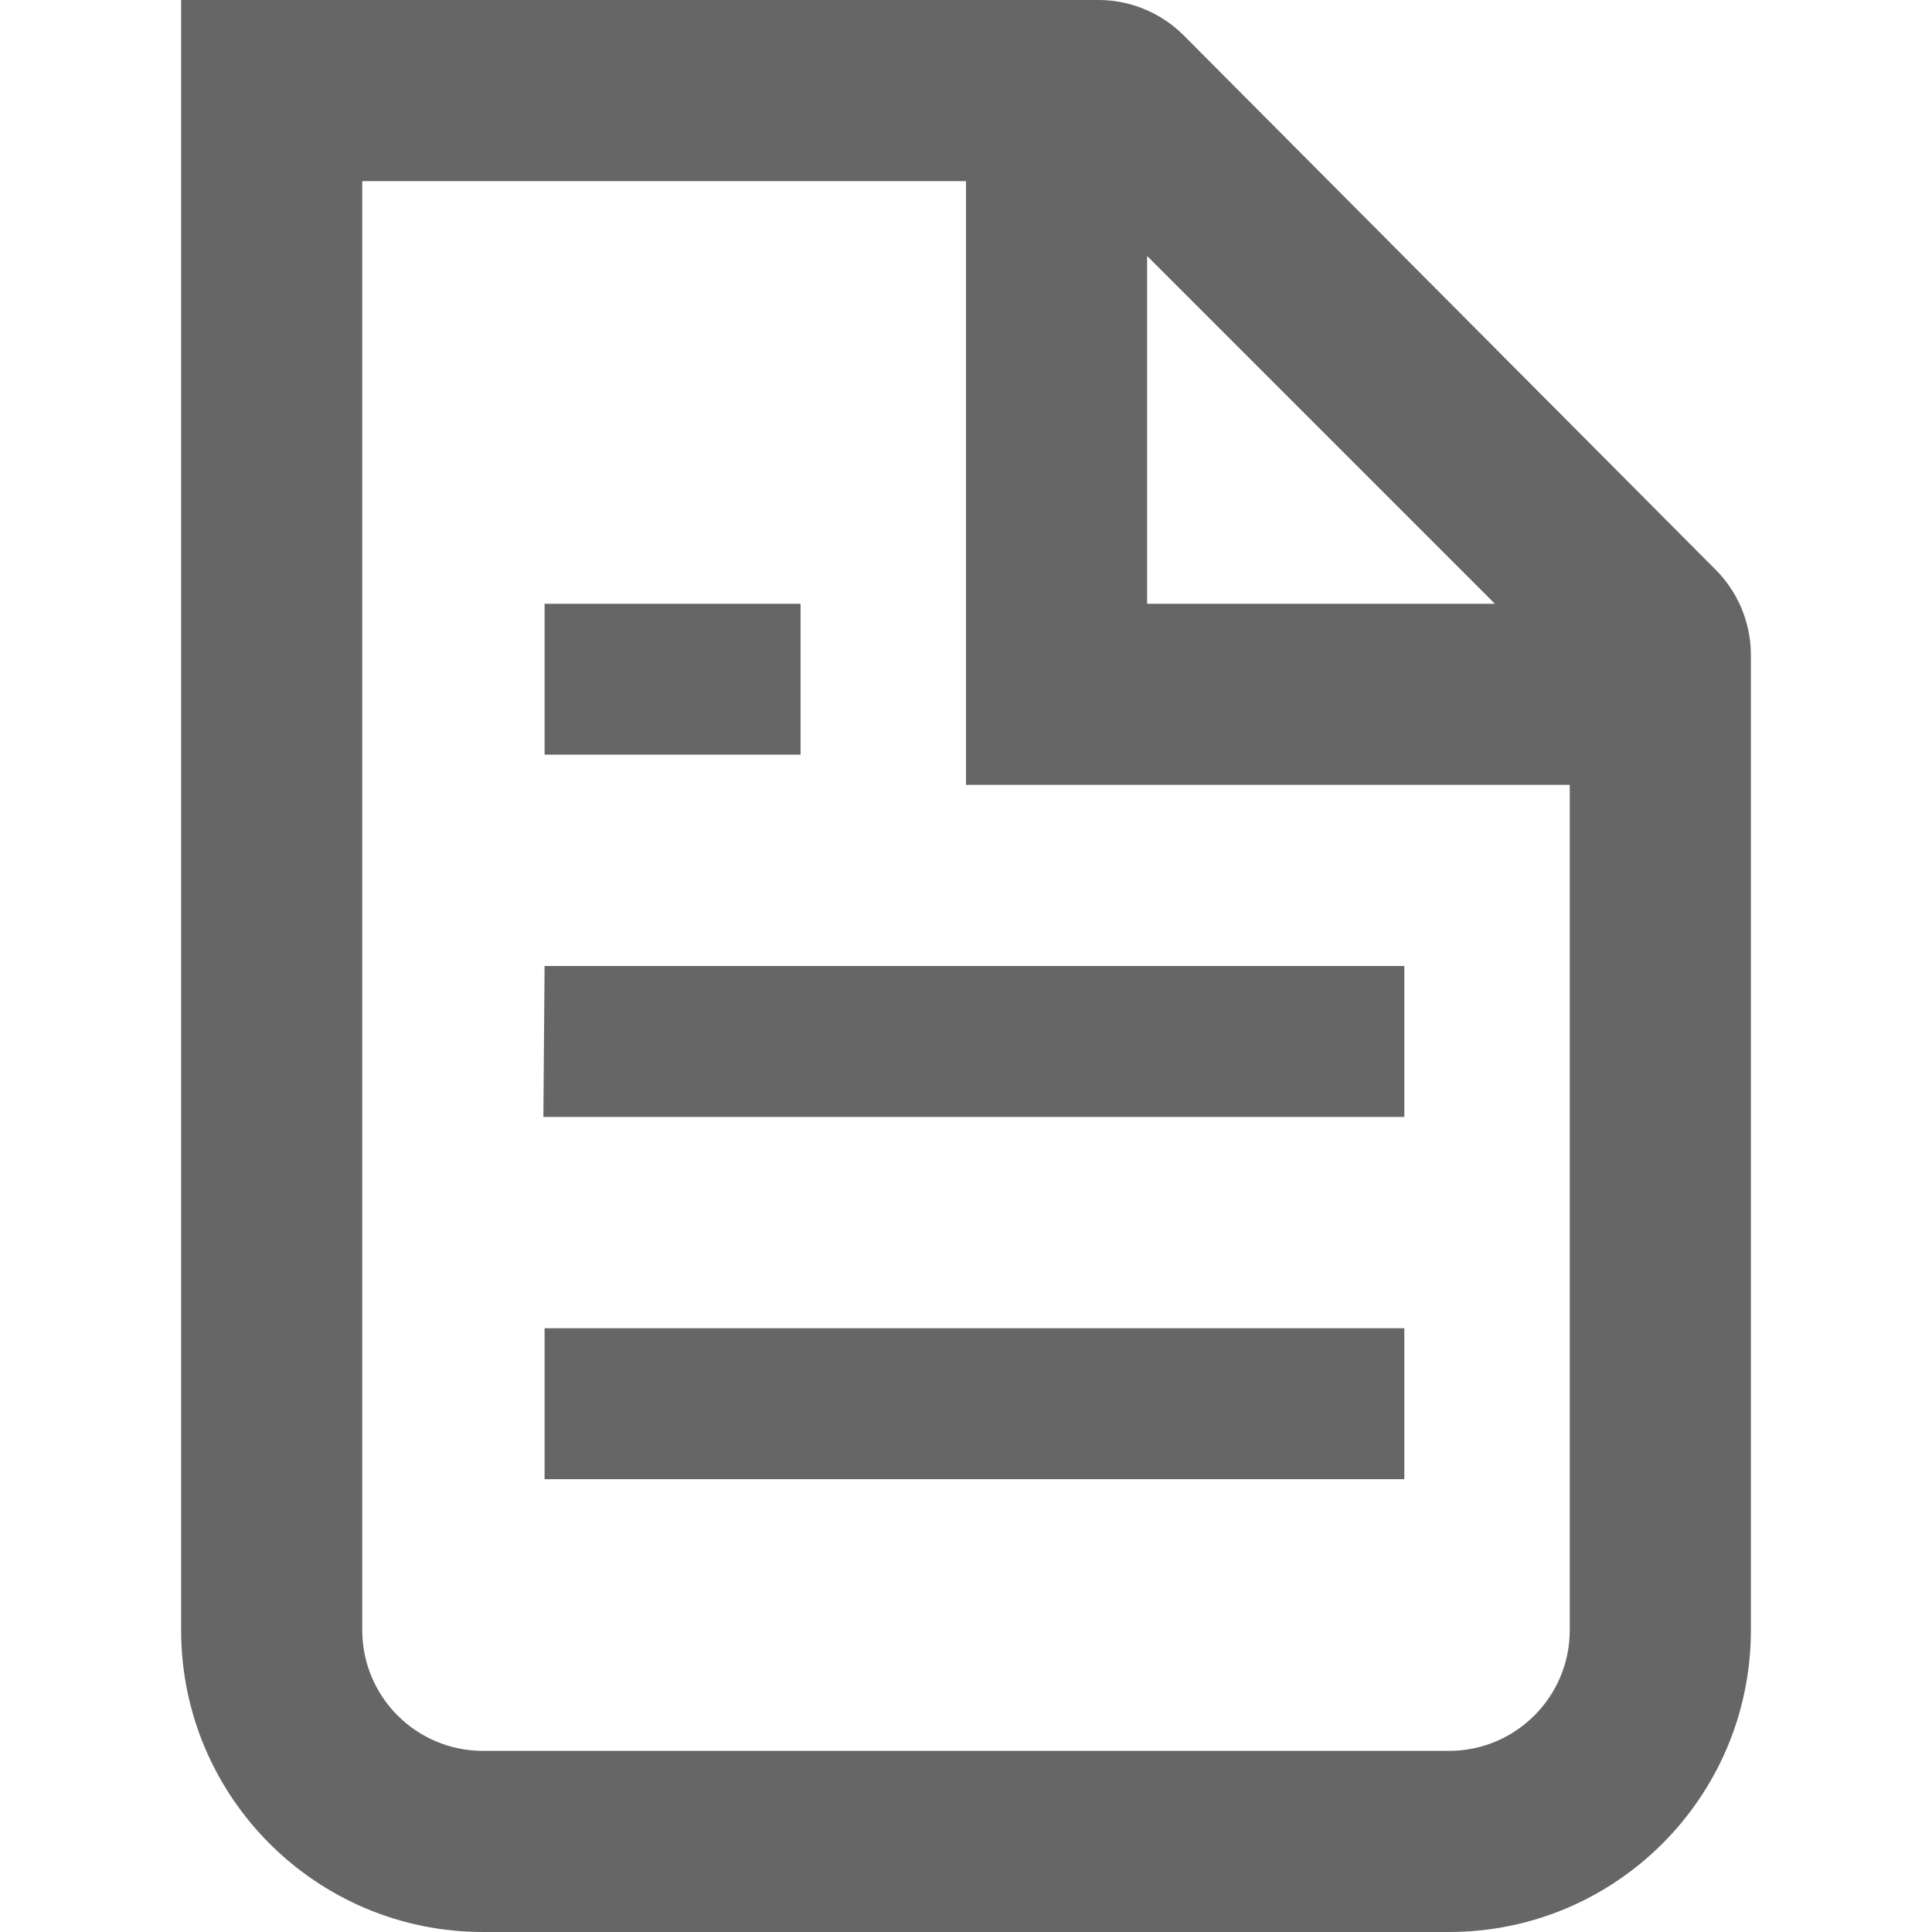
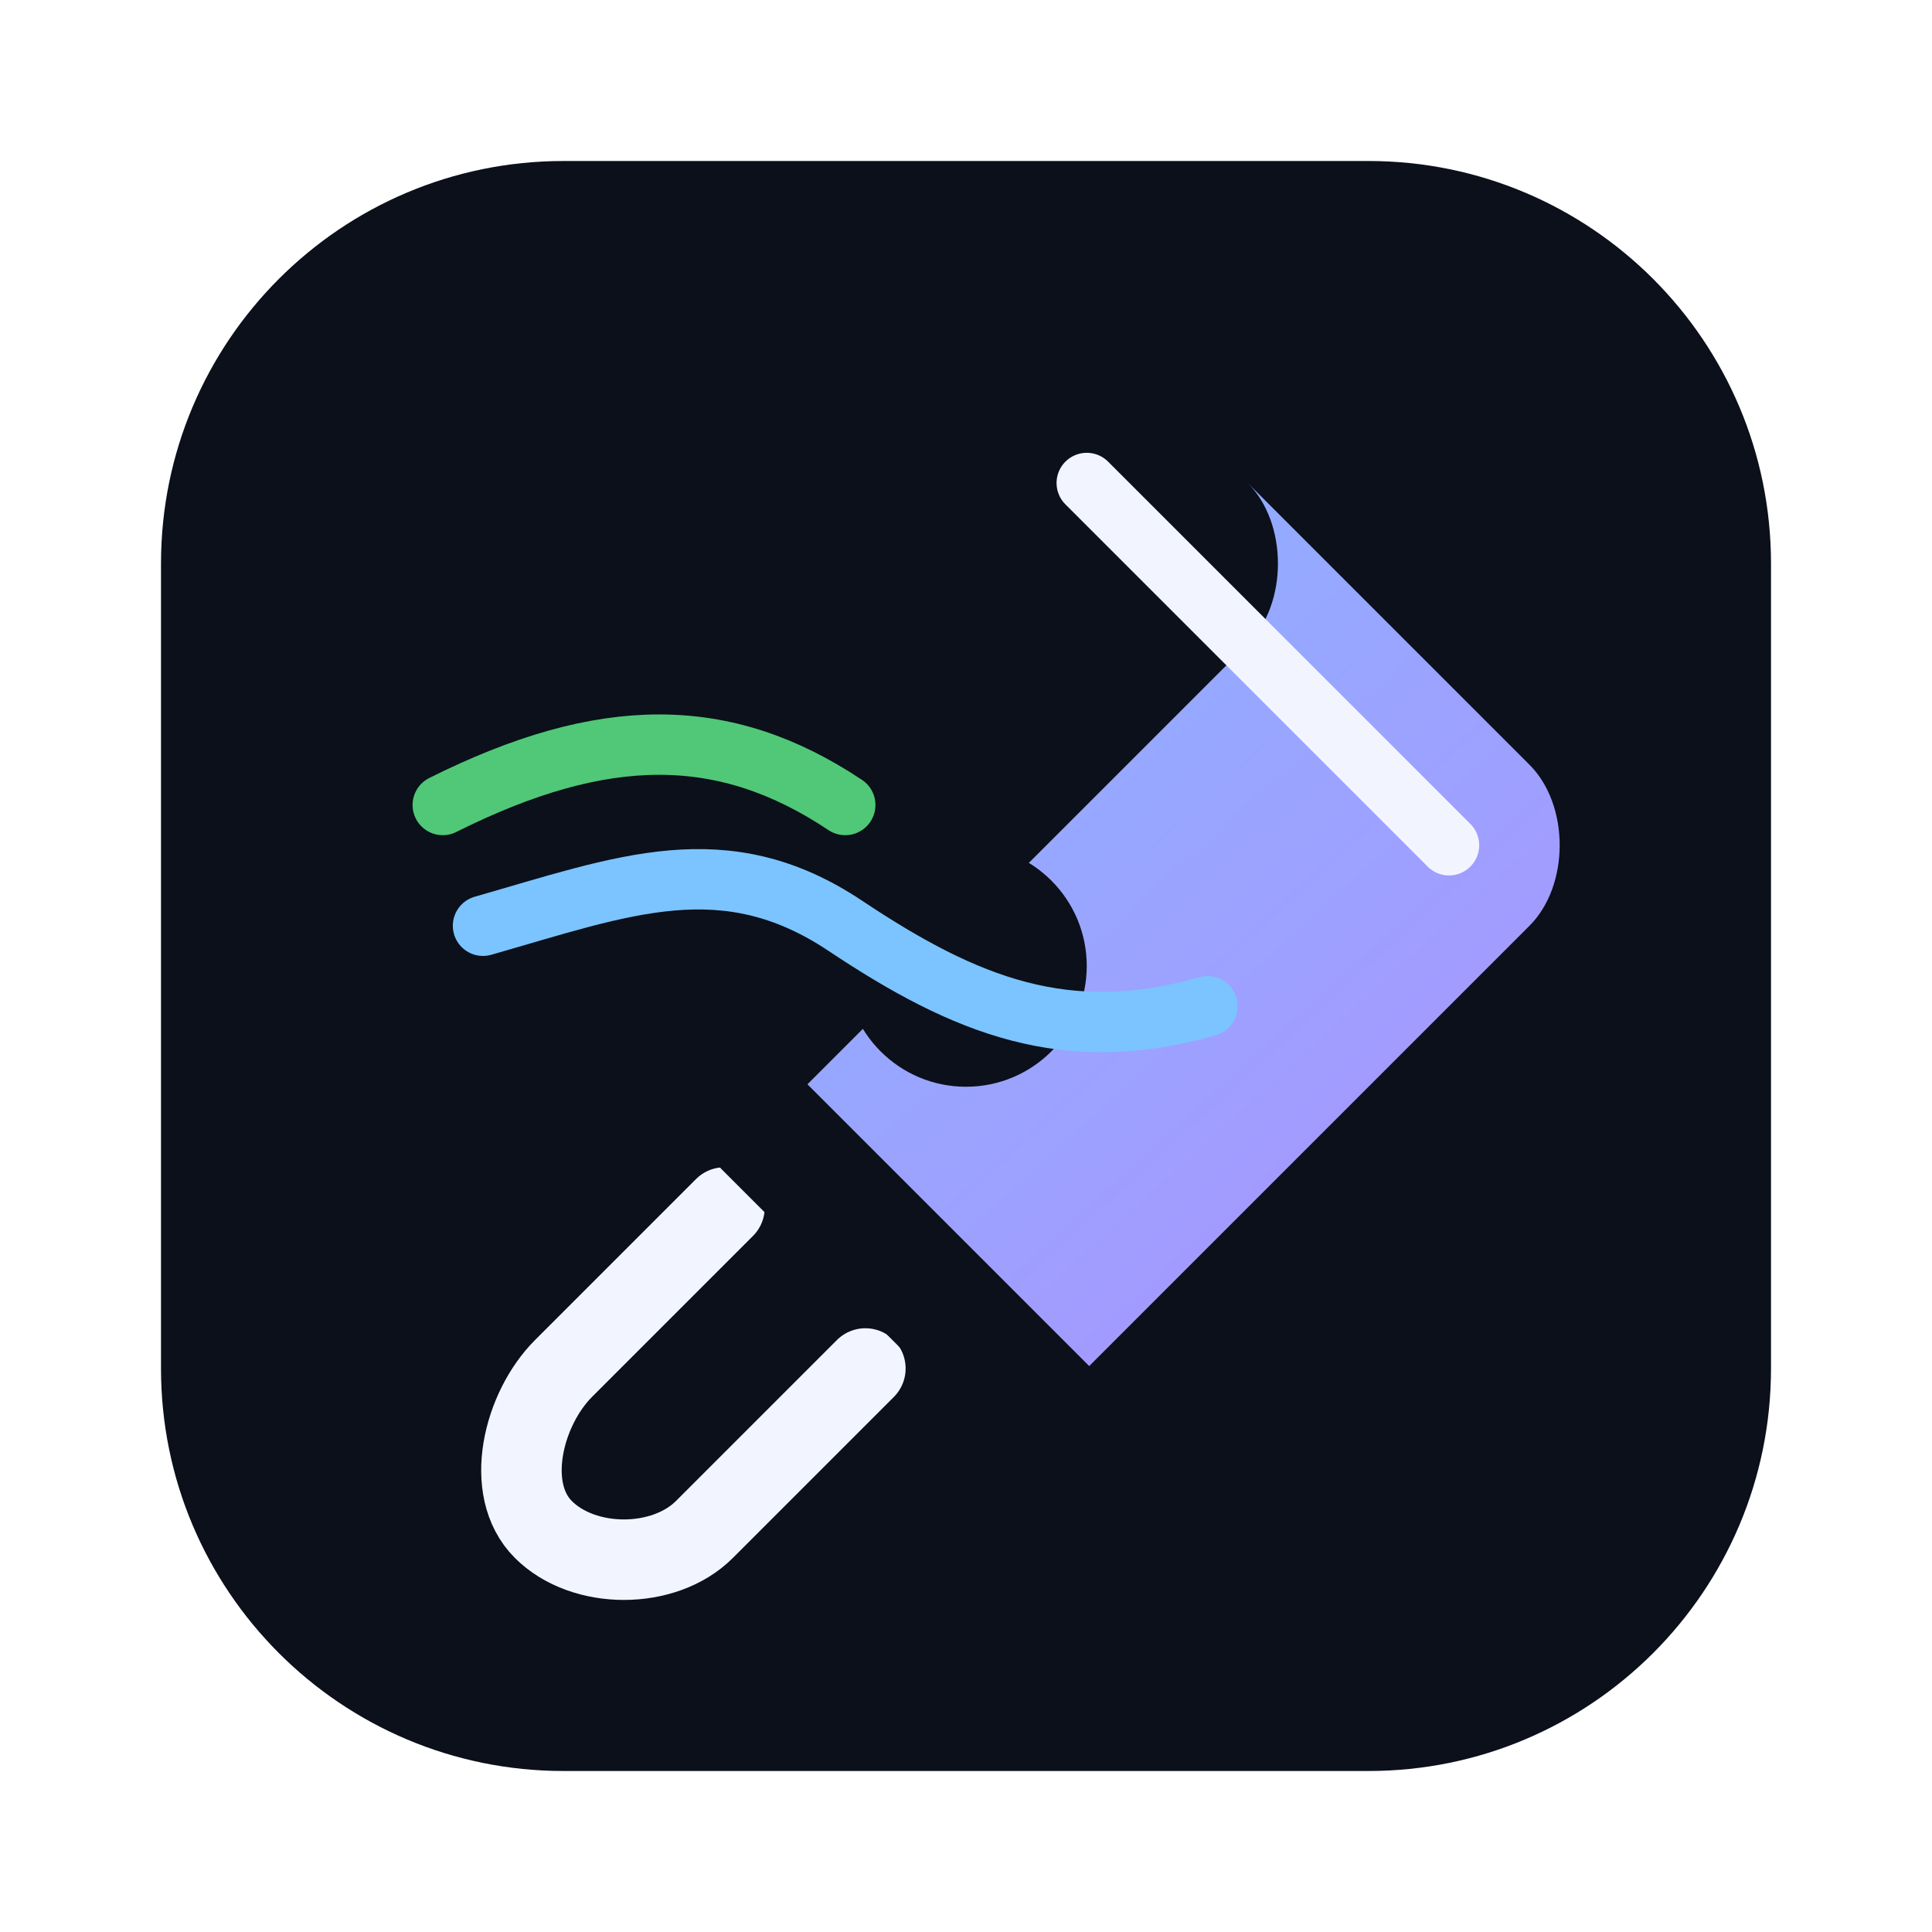
- <svg xmlns="http://www.w3.org/2000/svg" fill="none" viewBox="0 0 16 16">
-   <path d="M14.5 13.5V5.41a1 1 0 0 0-.3-.7L9.8.29A1 1 0 0 0 9.08 0H1.5v13.5A2.5 2.5 0 0 0 4 16h8a2.5 2.5 0 0 0 2.5-2.5m-1.5 0v-7H8v-5H3v12a1 1 0 0 0 1 1h8a1 1 0 0 0 1-1M9.5 5V2.12L12.38 5zM5.13 5h-.62v1.25h2.12V5zm-.62 3h7.12v1.25H4.5zm.62 3h-.62v1.25h7.12V11z" clip-rule="evenodd" fill="#666" fill-rule="evenodd" />
+ <svg xmlns="http://www.w3.org/2000/svg" width="96" height="96" viewBox="0 0 96 96" fill="none">
+   <defs>
+     <linearGradient id="penGradient" x1="18" y1="12" x2="78" y2="78" gradientUnits="userSpaceOnUse">
+       <stop stop-color="#7BC4FF" />
+       <stop offset="1" stop-color="#B18CFF" />
+     </linearGradient>
+   </defs>
+   <rect x="8" y="8" width="80" height="80" rx="20" fill="#0B101A" />
+   <path d="M36 60L28 68C26 70 25 74 27 76C29 78 33 78 35 76L43 68" stroke="#F2F5FF" stroke-width="4" stroke-linecap="round" stroke-linejoin="round" />
+   <path d="M58 20L76 38C78 40 78 44 76 46L54 68L40 54L62 32C64 30 64 26 62 24L58 20Z" fill="url(#penGradient)" />
+   <path d="M54 24L72 42" stroke="#F2F5FF" stroke-width="3" stroke-linecap="round" />
+   <path d="M38 56L54 72" stroke="#0B101A" stroke-width="6" stroke-linecap="round" />
+   <circle cx="48" cy="48" r="6" fill="#0B101A" />
+   <path d="M24 46C31 44 36 42 42 46C48 50 53 52 60 50" stroke="#7BC4FF" stroke-width="3" stroke-linecap="round" stroke-linejoin="round" />
+   <path d="M22 40C30 36 36 36 42 40" stroke="#50C878" stroke-width="3" stroke-linecap="round" stroke-linejoin="round" />
</svg>
